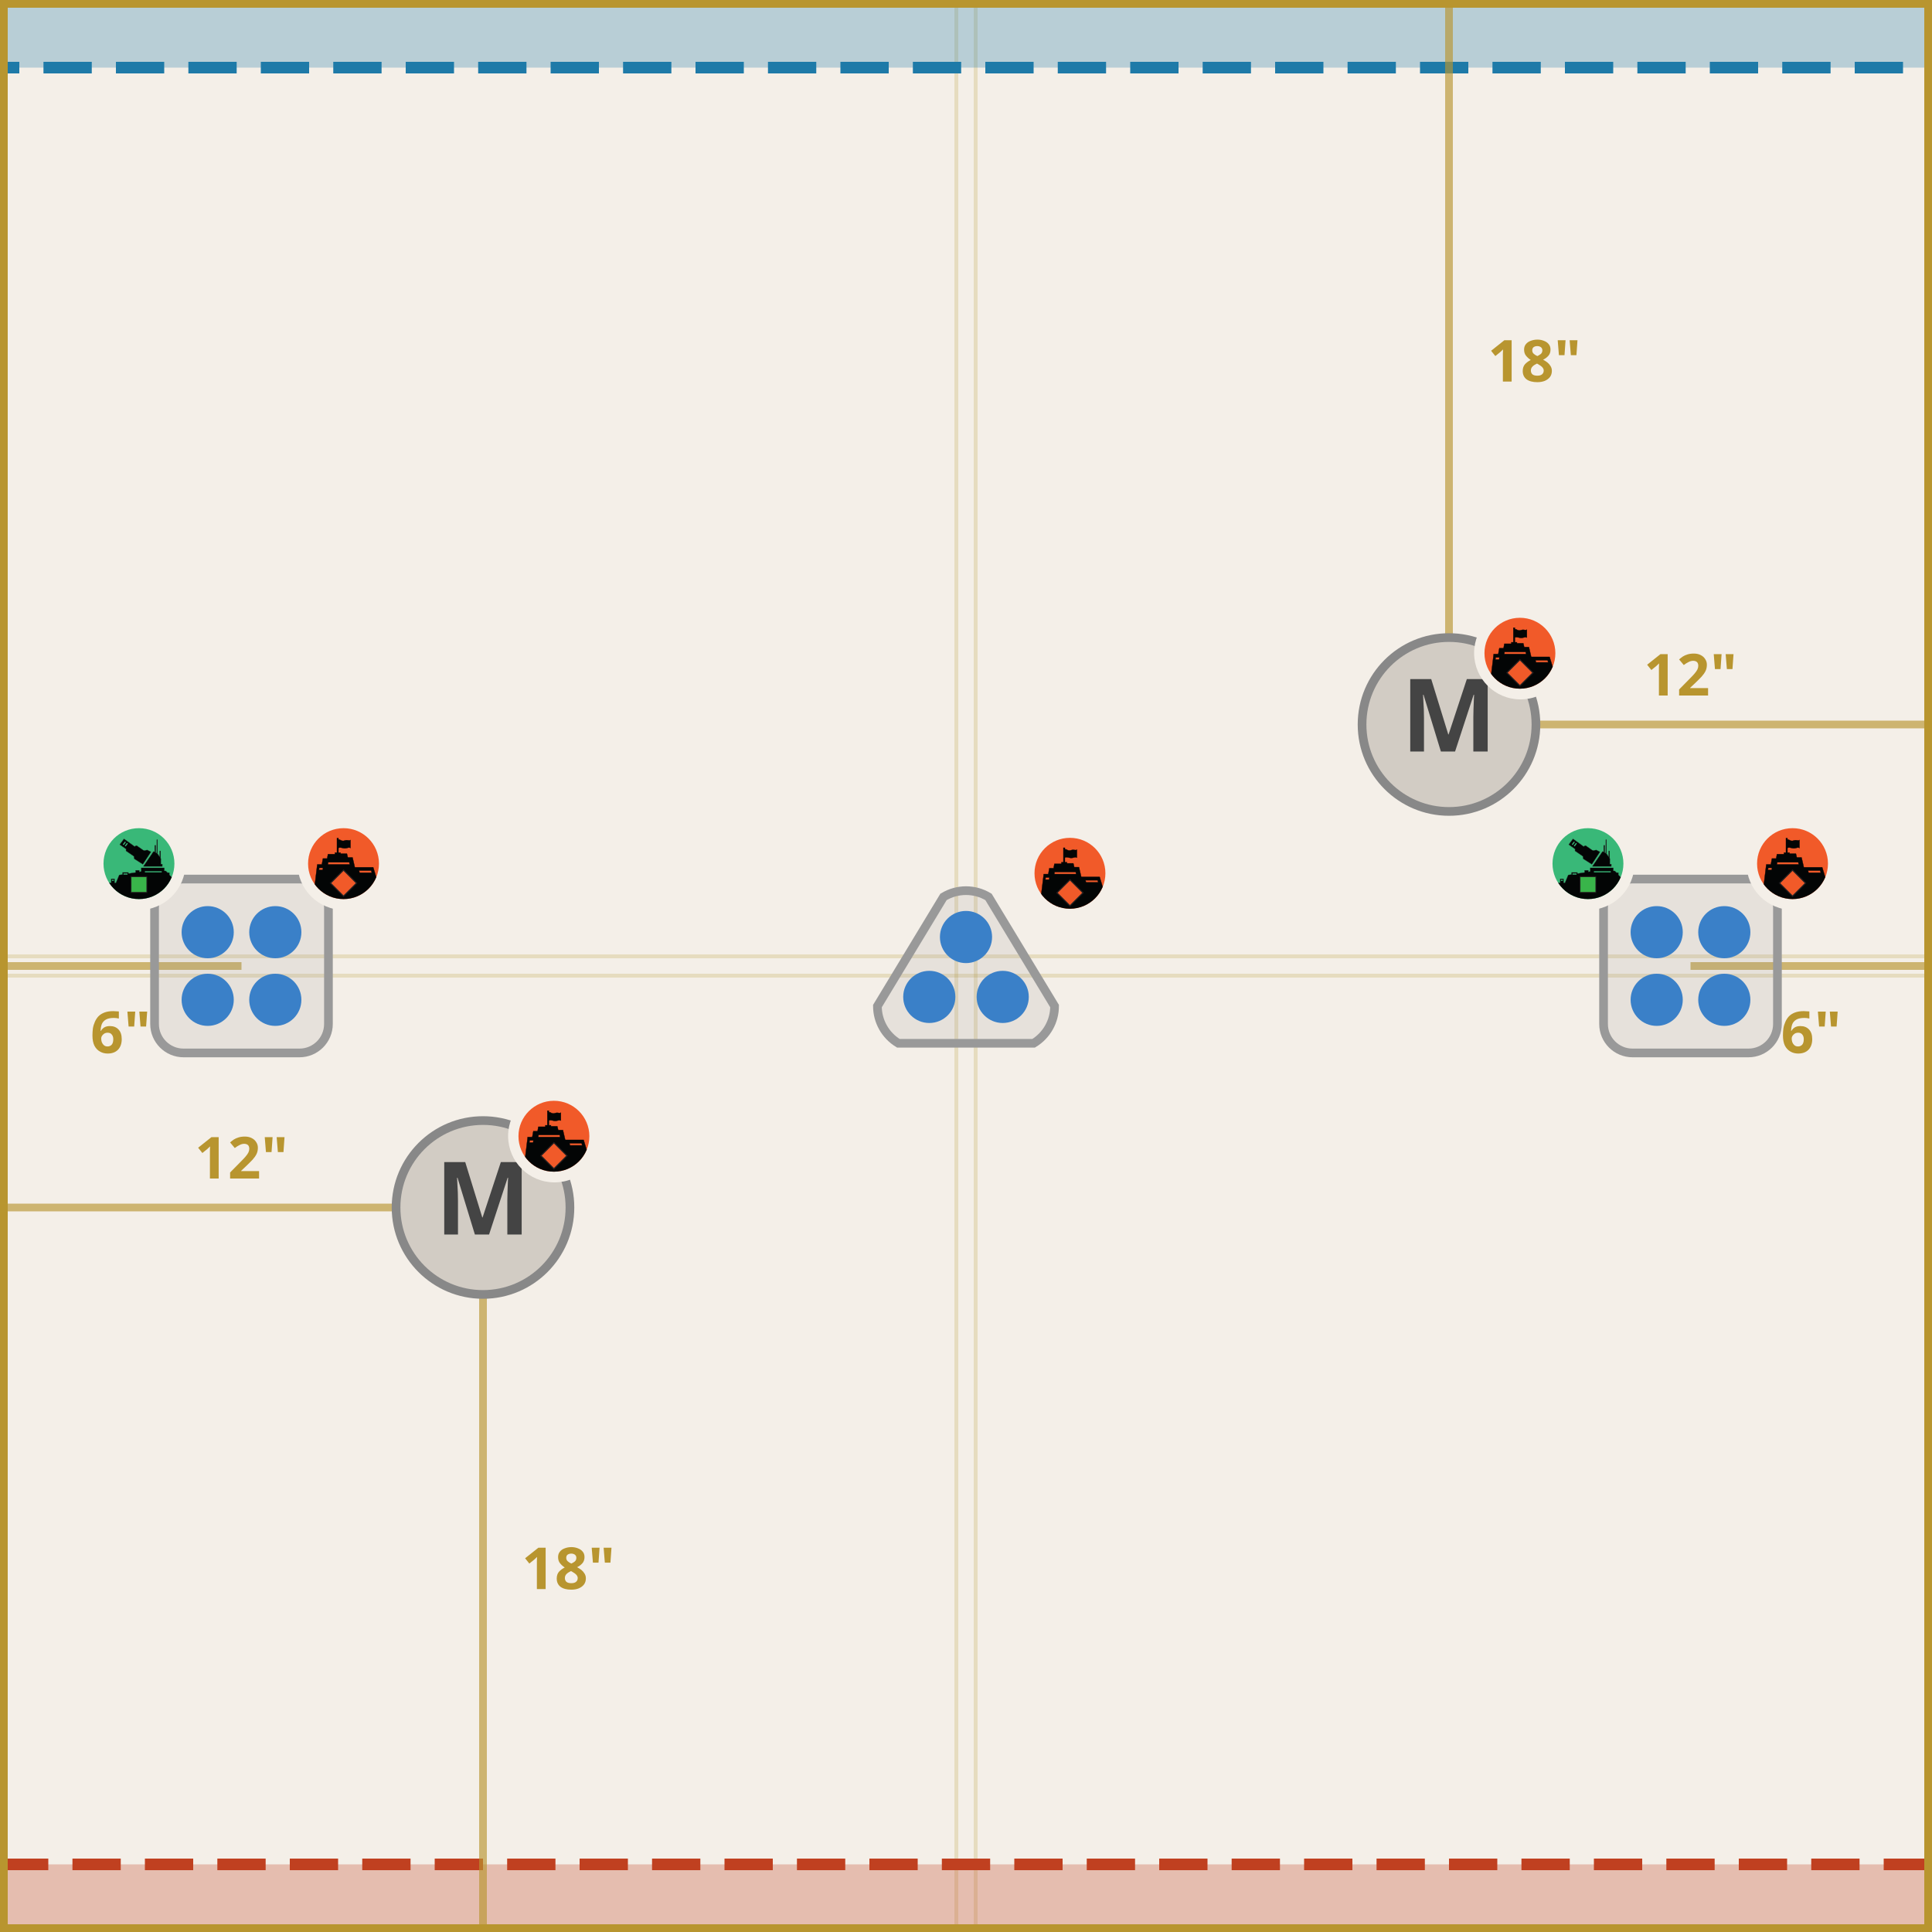
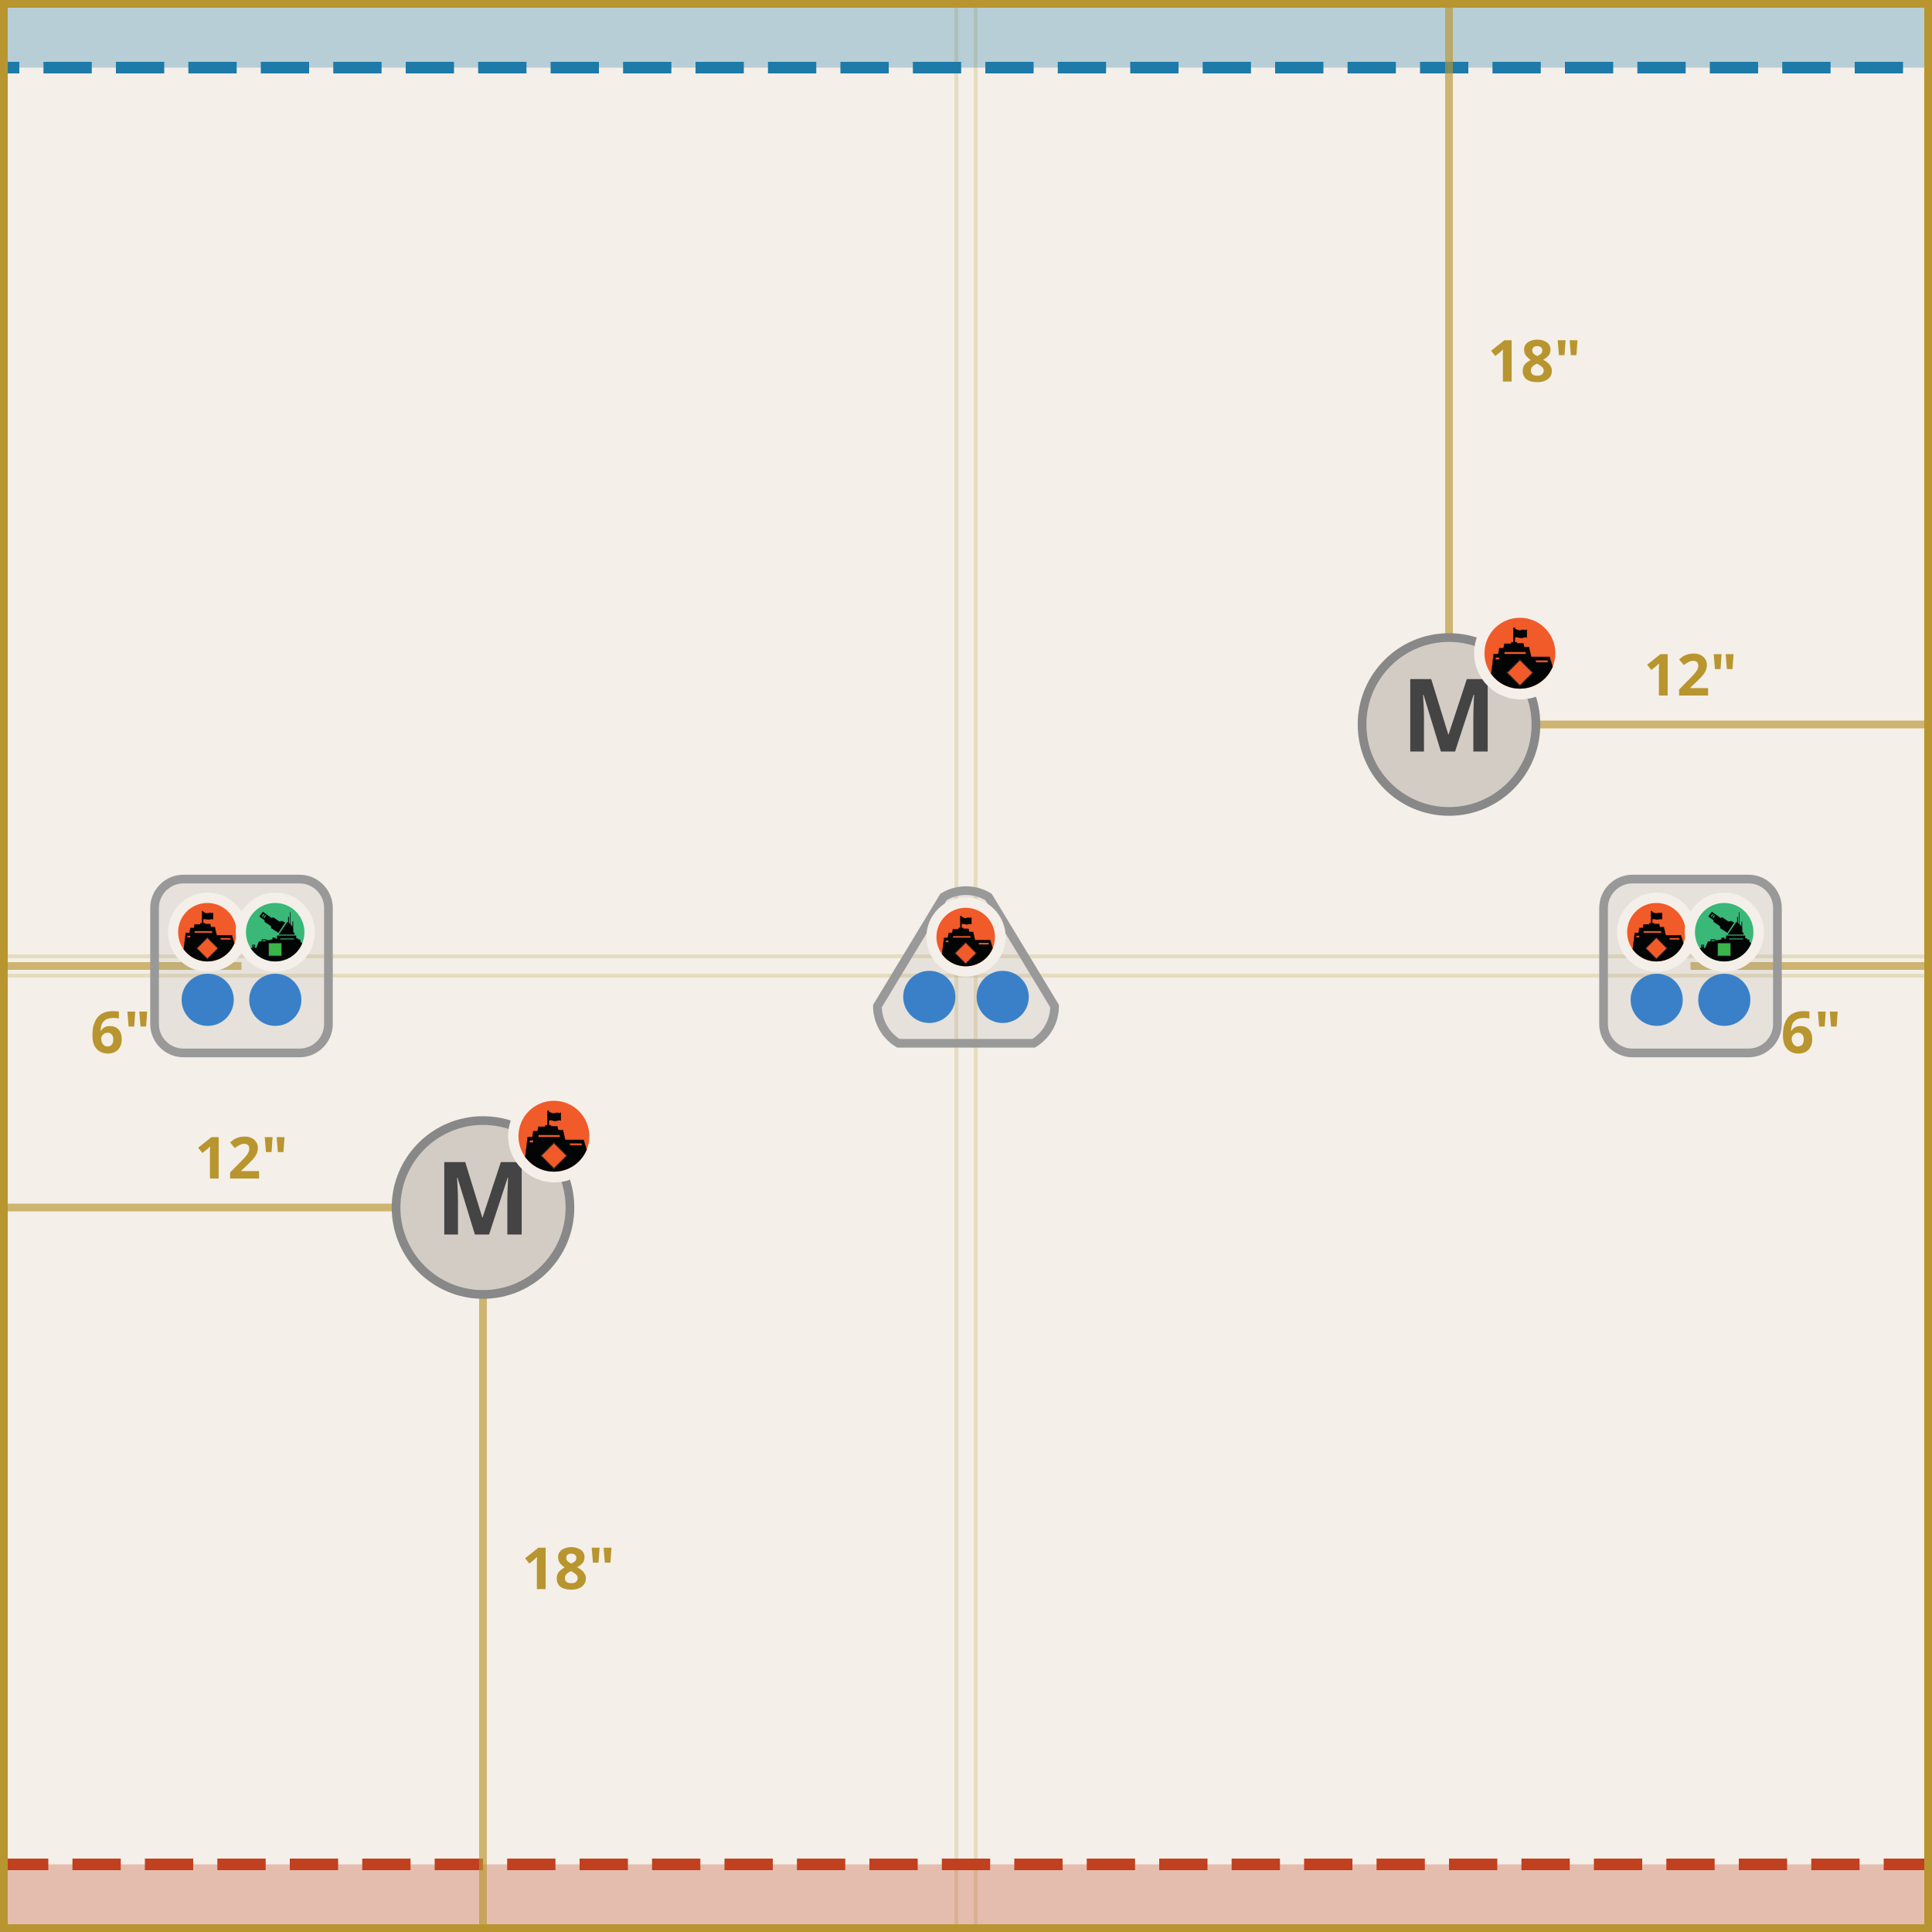
<svg xmlns="http://www.w3.org/2000/svg" viewBox="0 0 200 200" width="1000" height="1000">
  <rect width="200" height="200" fill="#f4efe8" />
  <line x1="99" y1="0" x2="99" y2="200" stroke="#B8952F" stroke-width=".4" opacity=".22" />
  <line x1="101" y1="0" x2="101" y2="200" stroke="#B8952F" stroke-width=".4" opacity=".22" />
  <line x1="0" y1="99" x2="200" y2="99" stroke="#B8952F" stroke-width=".4" opacity=".22" />
  <line x1="0" y1="101" x2="200" y2="101" stroke="#B8952F" stroke-width=".4" opacity=".22" />
  <rect x="0" y="0" width="200" height="7" fill="#1E7AA8" fill-opacity=".28" stroke="#1E7AA8" stroke-width="1.2" stroke-dasharray="5,2.5" />
  <rect x="0" y="193" width="200" height="7" fill="#C04020" fill-opacity=".28" stroke="#C04020" stroke-width="1.2" stroke-dasharray="5,2.5" />
  <rect x="0" y="0" width="200" height="200" fill="none" stroke="#B8952F" stroke-width="1.6" />
  <line x1="150" y1="75" x2="150" y2="0" stroke="#B8952F" stroke-width=".8" opacity=".65" />
  <line x1="147" y1="0" x2="153" y2="0" stroke="#B8952F" stroke-width=".8" opacity=".7" />
  <text x="154" y="39.5" text-anchor="start" font-size="6" fill="#B8952F" font-family="sans-serif" font-weight="600">18"</text>
  <line x1="150" y1="75" x2="200" y2="75" stroke="#B8952F" stroke-width=".8" opacity=".65" />
  <line x1="200" y1="72" x2="200" y2="78" stroke="#B8952F" stroke-width=".8" opacity=".7" />
  <text x="175" y="72" text-anchor="middle" font-size="6" fill="#B8952F" font-family="sans-serif" font-weight="600">12"</text>
  <line x1="50" y1="125" x2="50" y2="200" stroke="#B8952F" stroke-width=".8" opacity=".65" />
  <line x1="47" y1="200" x2="53" y2="200" stroke="#B8952F" stroke-width=".8" opacity=".7" />
  <text x="54" y="164.5" text-anchor="start" font-size="6" fill="#B8952F" font-family="sans-serif" font-weight="600">18"</text>
  <line x1="50" y1="125" x2="0" y2="125" stroke="#B8952F" stroke-width=".8" opacity=".65" />
  <line x1="0" y1="122" x2="0" y2="128" stroke="#B8952F" stroke-width=".8" opacity=".7" />
  <text x="25" y="122" text-anchor="middle" font-size="6" fill="#B8952F" font-family="sans-serif" font-weight="600">12"</text>
  <line x1="25" y1="100" x2="0" y2="100" stroke="#B8952F" stroke-width=".8" opacity=".65" />
  <line x1="0" y1="97" x2="0" y2="103" stroke="#B8952F" stroke-width=".8" opacity=".7" />
  <text x="12.5" y="109" text-anchor="middle" font-size="6" fill="#B8952F" font-family="sans-serif" font-weight="600">6"</text>
  <line x1="175" y1="100" x2="200" y2="100" stroke="#B8952F" stroke-width=".8" opacity=".65" />
  <line x1="200" y1="97" x2="200" y2="103" stroke="#B8952F" stroke-width=".8" opacity=".7" />
  <text x="187.5" y="109" text-anchor="middle" font-size="6" fill="#B8952F" font-family="sans-serif" font-weight="600">6"</text>
  <circle cx="150" cy="75" r="9" fill="#d2ccc4" stroke="#888" stroke-width=".9" />
  <text x="150" y="77.8" text-anchor="middle" font-size="10.5" fill="#444" font-family="sans-serif" font-weight="bold">M</text>
  <circle cx="50" cy="125" r="9" fill="#d2ccc4" stroke="#888" stroke-width=".9" />
  <text x="50" y="127.8" text-anchor="middle" font-size="10.5" fill="#444" font-family="sans-serif" font-weight="bold">M</text>
  <g>
    <rect x="16" y="91" width="18" height="18" rx="3" fill="rgb(150,150,150)" fill-opacity=".15" stroke="#999" stroke-width=".9" />
    <circle cx="21.5" cy="96.5" r="2.7" fill="#3A80C8" />
    <circle cx="28.5" cy="96.5" r="2.7" fill="#3A80C8" />
    <circle cx="21.5" cy="103.5" r="2.7" fill="#3A80C8" />
    <circle cx="28.5" cy="103.5" r="2.7" fill="#3A80C8" />
  </g>
  <g>
    <path d="M102.33,92.85 L109.17,104.15 A4.5,4.5 0 0,1 107,108 L93,108 A4.5,4.5 0 0,1 90.83,104.15 L97.67,92.85 A4.5,4.5 0 0,1 102.33,92.85 Z" fill="rgb(150,150,150)" fill-opacity=".15" stroke="#999" stroke-width=".9" />
    <circle cx="100" cy="97" r="2.7" fill="#3A80C8" />
    <circle cx="96.2" cy="103.2" r="2.7" fill="#3A80C8" />
    <circle cx="103.8" cy="103.2" r="2.7" fill="#3A80C8" />
  </g>
  <g>
    <rect x="166" y="91" width="18" height="18" rx="3" fill="rgb(150,150,150)" fill-opacity=".15" stroke="#999" stroke-width=".9" />
    <circle cx="171.5" cy="96.5" r="2.7" fill="#3A80C8" />
    <circle cx="178.5" cy="96.5" r="2.7" fill="#3A80C8" />
    <circle cx="171.5" cy="103.5" r="2.7" fill="#3A80C8" />
    <circle cx="178.5" cy="103.5" r="2.7" fill="#3A80C8" />
  </g>
  <circle cx="157.4" cy="67.6" r="4.8" fill="#f4efe8" />
  <g transform="translate(153.38,63.62) scale(0.125)">
    <clipPath id="tk-out">
      <circle cx="31.69" cy="32.02" r="29.36" />
    </clipPath>
    <g clip-path="url(#tk-out)">
      <path fill="#f15a29" d="M61.06 32.02C61.06 48.24 47.91 61.38 31.69 61.38C15.48 61.38 2.33 48.24 2.33 32.02C2.33 15.8 15.48 2.65 31.69 2.65C47.91 2.65 61.06 15.8 61.06 32.02" />
      <path fill="#030505" stroke="#030405" stroke-width="0.25" d="M27.51 19.09L27.51 22.91L29.24 22.91L29.24 23.77L34.49 23.77L35.26 26.91L39.16 26.91L41.05 35.04L56.28 35.04L61.62 52.6L47.99 62.41L20.2 63.05L7.52 52.6L9.97 32.68L13.74 32.68L14.64 27.81L18.15 27.81L18.81 24.17L24.61 24.17L24.61 22.91L26.25 22.91L26.25 10.88L27.51 10.88L27.51 12.31C27.51 12.31 27.96 11.79 28.88 12.36C29.8 12.92 30.79 13.3 31.75 13.14C32.72 12.98 33.65 12.42 34.67 12.6C35.68 12.78 36.49 12.87 36.92 12.76C37.34 12.65 37.46 12.49 37.46 12.49L37.46 19.05C37.46 19.05 36.51 18.49 35.39 18.85C34.27 19.21 32.6 19.54 31.55 19.21C30.49 18.87 28.97 18.66 28.25 18.76C27.77 18.83 27.51 19.09 27.51 19.09" />
      <path fill="#f15a29" d="M11.59 35.51L14.68 35.51L14.46 37.26L11.37 37.26L11.59 35.51" />
      <path fill="none" stroke="#030405" stroke-width="0.25" d="M11.59 35.51L11.37 37.26L14.46 37.26L14.68 35.51Z" />
      <path fill="#f15a29" d="M44.57 37.8L54.59 37.8L55.12 39.55L44.98 39.55L44.57 37.8" />
      <path fill="none" stroke="#030405" stroke-width="0.25" d="M44.57 37.8L44.98 39.55L55.12 39.55L54.59 37.8Z" />
      <path fill="#f15a29" d="M18.97 30.93L36.44 30.93L36.85 32.68L18.75 32.68L18.97 30.93" />
      <path fill="none" stroke="#030405" stroke-width="0.25" d="M18.97 30.93L18.75 32.68L36.85 32.68L36.44 30.93Z" />
      <path fill="#f15a29" d="M31.69 58.97L20.9 48.17L31.69 37.38L42.49 48.17L31.69 58.97" />
      <path fill="none" stroke="#231f20" stroke-width="0.93" d="M31.69 58.97L42.49 48.17L31.69 37.38L20.9 48.17Z" />
    </g>
  </g>
  <circle cx="57.4" cy="117.6" r="4.8" fill="#f4efe8" />
  <g transform="translate(53.38,113.62) scale(0.125)">
    <clipPath id="tk-out">
      <circle cx="31.69" cy="32.02" r="29.36" />
    </clipPath>
    <g clip-path="url(#tk-out)">
      <path fill="#f15a29" d="M61.06 32.02C61.06 48.24 47.91 61.38 31.69 61.38C15.48 61.38 2.33 48.24 2.33 32.02C2.33 15.8 15.48 2.65 31.69 2.65C47.91 2.65 61.06 15.8 61.06 32.02" />
      <path fill="#030505" stroke="#030405" stroke-width="0.25" d="M27.51 19.09L27.51 22.91L29.24 22.91L29.24 23.77L34.49 23.77L35.26 26.91L39.16 26.91L41.05 35.04L56.28 35.04L61.62 52.6L47.99 62.41L20.2 63.05L7.52 52.6L9.97 32.68L13.74 32.68L14.64 27.81L18.15 27.81L18.81 24.17L24.61 24.17L24.61 22.91L26.25 22.91L26.25 10.88L27.51 10.88L27.51 12.31C27.51 12.31 27.96 11.79 28.88 12.36C29.8 12.92 30.79 13.3 31.75 13.14C32.72 12.98 33.65 12.42 34.67 12.6C35.68 12.78 36.49 12.87 36.92 12.76C37.34 12.65 37.46 12.49 37.46 12.49L37.46 19.05C37.46 19.05 36.51 18.49 35.39 18.85C34.27 19.21 32.6 19.54 31.55 19.21C30.49 18.87 28.97 18.66 28.25 18.76C27.77 18.83 27.51 19.09 27.51 19.09" />
      <path fill="#f15a29" d="M11.59 35.51L14.68 35.51L14.46 37.26L11.37 37.26L11.59 35.51" />
      <path fill="none" stroke="#030405" stroke-width="0.25" d="M11.59 35.51L11.37 37.26L14.46 37.26L14.68 35.51Z" />
      <path fill="#f15a29" d="M44.57 37.8L54.59 37.8L55.12 39.55L44.98 39.55L44.57 37.8" />
      <path fill="none" stroke="#030405" stroke-width="0.25" d="M44.57 37.8L44.98 39.55L55.12 39.55L54.59 37.8Z" />
      <path fill="#f15a29" d="M18.97 30.93L36.44 30.93L36.85 32.68L18.75 32.68L18.97 30.93" />
      <path fill="none" stroke="#030405" stroke-width="0.25" d="M18.97 30.93L18.75 32.68L36.85 32.68L36.44 30.93Z" />
      <path fill="#f15a29" d="M31.69 58.97L20.9 48.17L31.69 37.38L42.49 48.17L31.69 58.97" />
      <path fill="none" stroke="#231f20" stroke-width="0.93" d="M31.69 58.97L42.49 48.17L31.69 37.38L20.9 48.17Z" />
    </g>
  </g>
-   <circle cx="35.6" cy="89.4" r="4.8" fill="#f4efe8" />
-   <g transform="translate(31.60,85.40) scale(0.125)">
+   <circle cx="21.5" cy="96.5" r="4.1" fill="#f4efe8" />
+   <g transform="translate(18.20,93.20) scale(0.103125)">
    <clipPath id="tk-out">
      <circle cx="31.69" cy="32.02" r="29.36" />
    </clipPath>
    <g clip-path="url(#tk-out)">
      <path fill="#f15a29" d="M61.06 32.02C61.06 48.24 47.91 61.38 31.69 61.38C15.48 61.38 2.33 48.24 2.33 32.02C2.33 15.8 15.48 2.65 31.69 2.65C47.91 2.65 61.06 15.8 61.06 32.02" />
      <path fill="#030505" stroke="#030405" stroke-width="0.25" d="M27.51 19.09L27.51 22.91L29.24 22.91L29.24 23.77L34.49 23.77L35.26 26.91L39.16 26.91L41.05 35.04L56.28 35.04L61.62 52.6L47.99 62.41L20.2 63.05L7.52 52.6L9.97 32.68L13.74 32.68L14.64 27.81L18.15 27.81L18.81 24.17L24.61 24.17L24.61 22.91L26.25 22.91L26.25 10.88L27.51 10.88L27.51 12.31C27.51 12.31 27.96 11.79 28.88 12.36C29.8 12.92 30.79 13.3 31.75 13.14C32.72 12.98 33.65 12.42 34.67 12.6C35.68 12.78 36.49 12.87 36.92 12.76C37.34 12.65 37.46 12.49 37.46 12.49L37.46 19.05C37.46 19.05 36.51 18.49 35.39 18.85C34.27 19.21 32.6 19.54 31.55 19.21C30.49 18.87 28.97 18.66 28.25 18.76C27.77 18.83 27.51 19.09 27.51 19.09" />
      <path fill="#f15a29" d="M11.59 35.51L14.68 35.51L14.46 37.26L11.37 37.26L11.59 35.51" />
      <path fill="none" stroke="#030405" stroke-width="0.25" d="M11.59 35.51L11.37 37.26L14.46 37.26L14.68 35.51Z" />
      <path fill="#f15a29" d="M44.57 37.8L54.59 37.8L55.12 39.55L44.98 39.55L44.57 37.8" />
      <path fill="none" stroke="#030405" stroke-width="0.25" d="M44.57 37.8L44.98 39.55L55.12 39.55L54.59 37.8Z" />
      <path fill="#f15a29" d="M18.97 30.93L36.44 30.93L36.85 32.68L18.75 32.68L18.97 30.93" />
      <path fill="none" stroke="#030405" stroke-width="0.25" d="M18.97 30.93L18.75 32.68L36.85 32.68L36.44 30.93Z" />
      <path fill="#f15a29" d="M31.69 58.97L20.9 48.17L31.69 37.38L42.49 48.17L31.69 58.97" />
      <path fill="none" stroke="#231f20" stroke-width="0.93" d="M31.69 58.97L42.49 48.17L31.69 37.38L20.9 48.17Z" />
    </g>
  </g>
-   <circle cx="14.4" cy="89.4" r="4.8" fill="#f4efe8" />
-   <g transform="translate(10.40,85.40) scale(0.125)">
+   <circle cx="28.5" cy="96.5" r="4.1" fill="#f4efe8" />
+   <g transform="translate(25.20,93.20) scale(0.103125)">
    <clipPath id="tk-odg">
      <circle cx="31.88" cy="32.02" r="29.36" />
    </clipPath>
    <g clip-path="url(#tk-odg)">
      <path fill="#39b878" d="M61.24 32.02C61.24 48.24 48.09 61.38 31.88 61.38C15.66 61.38 2.51 48.24 2.51 32.02C2.51 15.8 15.66 2.65 31.88 2.65C48.09 2.65 61.24 15.8 61.24 32.02" />
      <path fill="#030505" stroke="#231f20" stroke-width="0.25" d="M7.34 47.99L8.92 47.99L8.92 44.68L11.62 44.68L11.62 47.99L12.85 47.99L15.6 41.41L18.36 41.1L18.36 39.37L23.1 39.37L23.1 40.29L29.17 39.37L29.17 37.58L32.13 37.58L32.13 38.86L33.82 38.55L33.82 35.54L52.85 35.54L52.85 38.09L54.07 38.09L55.5 39.52L57.03 39.52L57.03 41.36L59.63 43.96L53.92 57.33C53.92 57.33 40.19 64.17 39.27 64.27C38.36 64.37 26.77 65.44 26.77 65.44L15.65 61.36C15.65 61.36 6.52 51.41 6.52 51.26C6.52 51.1 7.34 47.99 7.34 47.99" />
      <path fill="#030505" stroke="#231f20" stroke-width="0.25" d="M35.6 34.27L51.21 34.27L51.21 32.43L49.99 32.43L49.99 27.84L49.8 27.65L49.8 21.54L49.15 21.54L49.15 26.59L47.16 23.78L47.16 12.2L46.7 12.2L46.7 23.5L45.7 22.84L45.7 16.92L44.96 16.92L44.96 22.43L43.99 21.95L35.6 34.27" />
      <path fill="#030505" stroke="#231f20" stroke-width="0.25" d="M35.09 32.53L41.78 22.33L38.66 20.72L36.29 21.33L35.73 20.93L35.4 20.93L30.01 17.15L29.16 17.3L28.36 17.93L19.5 11.57L16.01 16.23L21.24 19.93L21.14 21.41L27.8 26L27.74 26.77L27.97 26.95L27.95 27.97L35.09 32.53" />
      <path fill="#39b878" d="M9.49 45.43H11.07V46.31H9.49Z" />
      <path fill="#39b878" d="M19.04 40.17H22.41V41.11H19.04Z" />
      <path fill="#39b878" d="M18.5 16.07L19.25 16.64L21.04 14.28L20.29 13.72L18.5 16.07" />
      <path fill="#39b878" d="M20.17 17.24L20.92 17.79L22.68 15.41L21.92 14.86L20.17 17.24" />
      <path fill="#39b878" d="M36.81 38.35L50.76 38.32L50.76 39.22L36.81 39.22L36.81 38.35" />
      <path fill="#39b54a" d="M25.35 42.82H38.4V55.87H25.35Z" />
      <path fill="none" stroke="#231f20" stroke-width="0.65" d="M25.35 42.82H38.4V55.87H25.35Z" />
    </g>
  </g>
-   <circle cx="110.8" cy="90.4" r="4.8" fill="#f4efe8" />
-   <g transform="translate(106.80,86.40) scale(0.125)">
+   <circle cx="100.0" cy="97.0" r="4.1" fill="#f4efe8" />
+   <g transform="translate(96.70,93.70) scale(0.103125)">
    <clipPath id="tk-out">
      <circle cx="31.69" cy="32.02" r="29.36" />
    </clipPath>
    <g clip-path="url(#tk-out)">
      <path fill="#f15a29" d="M61.06 32.02C61.06 48.24 47.91 61.38 31.69 61.38C15.48 61.38 2.33 48.24 2.33 32.02C2.33 15.8 15.48 2.65 31.69 2.65C47.91 2.65 61.06 15.8 61.06 32.02" />
      <path fill="#030505" stroke="#030405" stroke-width="0.25" d="M27.51 19.09L27.51 22.91L29.24 22.91L29.24 23.77L34.49 23.77L35.26 26.91L39.16 26.91L41.05 35.04L56.28 35.04L61.62 52.6L47.99 62.41L20.2 63.05L7.52 52.6L9.97 32.68L13.74 32.68L14.64 27.81L18.15 27.81L18.81 24.17L24.61 24.17L24.61 22.91L26.25 22.91L26.25 10.88L27.51 10.88L27.51 12.31C27.51 12.31 27.96 11.79 28.88 12.36C29.8 12.92 30.79 13.3 31.75 13.14C32.72 12.98 33.65 12.42 34.67 12.6C35.68 12.78 36.49 12.87 36.92 12.76C37.34 12.65 37.46 12.49 37.46 12.49L37.46 19.05C37.46 19.05 36.51 18.49 35.39 18.85C34.27 19.21 32.6 19.54 31.55 19.21C30.49 18.87 28.97 18.66 28.25 18.76C27.77 18.83 27.51 19.09 27.51 19.09" />
      <path fill="#f15a29" d="M11.59 35.51L14.68 35.51L14.46 37.26L11.37 37.26L11.59 35.51" />
      <path fill="none" stroke="#030405" stroke-width="0.25" d="M11.59 35.51L11.37 37.26L14.46 37.26L14.68 35.51Z" />
      <path fill="#f15a29" d="M44.57 37.8L54.59 37.8L55.12 39.55L44.98 39.55L44.57 37.8" />
      <path fill="none" stroke="#030405" stroke-width="0.25" d="M44.57 37.8L44.98 39.55L55.12 39.55L54.59 37.8Z" />
      <path fill="#f15a29" d="M18.97 30.93L36.44 30.93L36.85 32.68L18.75 32.68L18.97 30.93" />
      <path fill="none" stroke="#030405" stroke-width="0.25" d="M18.97 30.93L18.75 32.68L36.85 32.68L36.44 30.93Z" />
      <path fill="#f15a29" d="M31.69 58.97L20.9 48.17L31.69 37.38L42.49 48.17L31.69 58.97" />
      <path fill="none" stroke="#231f20" stroke-width="0.93" d="M31.69 58.97L42.49 48.17L31.69 37.38L20.9 48.17Z" />
    </g>
  </g>
-   <circle cx="185.6" cy="89.4" r="4.8" fill="#f4efe8" />
-   <g transform="translate(181.60,85.40) scale(0.125)">
+   <circle cx="171.5" cy="96.5" r="4.1" fill="#f4efe8" />
+   <g transform="translate(168.20,93.20) scale(0.103125)">
    <clipPath id="tk-out">
      <circle cx="31.69" cy="32.02" r="29.36" />
    </clipPath>
    <g clip-path="url(#tk-out)">
      <path fill="#f15a29" d="M61.06 32.02C61.06 48.24 47.91 61.38 31.69 61.38C15.48 61.38 2.33 48.24 2.33 32.02C2.33 15.8 15.48 2.65 31.69 2.65C47.91 2.65 61.06 15.8 61.06 32.02" />
      <path fill="#030505" stroke="#030405" stroke-width="0.25" d="M27.51 19.09L27.51 22.91L29.24 22.91L29.24 23.77L34.49 23.77L35.26 26.91L39.16 26.91L41.05 35.04L56.28 35.04L61.62 52.6L47.99 62.41L20.2 63.05L7.52 52.6L9.97 32.68L13.74 32.68L14.64 27.81L18.15 27.81L18.81 24.17L24.61 24.17L24.61 22.91L26.25 22.91L26.25 10.88L27.51 10.88L27.51 12.31C27.51 12.31 27.96 11.79 28.88 12.36C29.8 12.92 30.79 13.3 31.75 13.14C32.72 12.98 33.65 12.42 34.67 12.6C35.68 12.78 36.49 12.87 36.92 12.76C37.34 12.65 37.46 12.49 37.46 12.49L37.46 19.05C37.46 19.05 36.51 18.49 35.39 18.85C34.27 19.21 32.6 19.54 31.55 19.21C30.49 18.87 28.97 18.66 28.25 18.76C27.77 18.83 27.51 19.09 27.51 19.09" />
      <path fill="#f15a29" d="M11.59 35.51L14.68 35.51L14.46 37.26L11.37 37.26L11.59 35.51" />
      <path fill="none" stroke="#030405" stroke-width="0.25" d="M11.59 35.51L11.37 37.26L14.46 37.26L14.68 35.51Z" />
      <path fill="#f15a29" d="M44.57 37.8L54.59 37.8L55.12 39.55L44.98 39.55L44.57 37.8" />
      <path fill="none" stroke="#030405" stroke-width="0.25" d="M44.57 37.8L44.98 39.55L55.12 39.55L54.59 37.8Z" />
      <path fill="#f15a29" d="M18.97 30.93L36.44 30.93L36.85 32.68L18.75 32.68L18.97 30.93" />
      <path fill="none" stroke="#030405" stroke-width="0.25" d="M18.97 30.93L18.75 32.68L36.85 32.68L36.44 30.93Z" />
      <path fill="#f15a29" d="M31.69 58.97L20.9 48.17L31.69 37.38L42.49 48.17L31.69 58.97" />
      <path fill="none" stroke="#231f20" stroke-width="0.93" d="M31.69 58.97L42.49 48.17L31.69 37.38L20.9 48.17Z" />
    </g>
  </g>
-   <circle cx="164.4" cy="89.4" r="4.8" fill="#f4efe8" />
-   <g transform="translate(160.40,85.40) scale(0.125)">
+   <circle cx="178.5" cy="96.5" r="4.1" fill="#f4efe8" />
+   <g transform="translate(175.20,93.20) scale(0.103125)">
    <clipPath id="tk-odg">
      <circle cx="31.88" cy="32.02" r="29.36" />
    </clipPath>
    <g clip-path="url(#tk-odg)">
      <path fill="#39b878" d="M61.24 32.02C61.24 48.24 48.09 61.38 31.88 61.38C15.66 61.38 2.51 48.24 2.51 32.02C2.51 15.8 15.66 2.65 31.88 2.65C48.09 2.65 61.24 15.8 61.24 32.02" />
      <path fill="#030505" stroke="#231f20" stroke-width="0.25" d="M7.34 47.99L8.92 47.99L8.92 44.68L11.62 44.68L11.62 47.99L12.85 47.99L15.6 41.41L18.36 41.1L18.36 39.37L23.1 39.37L23.1 40.29L29.17 39.37L29.17 37.58L32.13 37.58L32.13 38.86L33.82 38.55L33.82 35.54L52.85 35.54L52.85 38.09L54.07 38.09L55.5 39.52L57.03 39.52L57.03 41.36L59.63 43.96L53.92 57.33C53.92 57.33 40.19 64.17 39.27 64.27C38.36 64.37 26.77 65.44 26.77 65.44L15.65 61.36C15.65 61.36 6.52 51.41 6.52 51.26C6.52 51.1 7.34 47.99 7.34 47.99" />
      <path fill="#030505" stroke="#231f20" stroke-width="0.25" d="M35.6 34.27L51.21 34.27L51.21 32.43L49.99 32.43L49.99 27.84L49.8 27.65L49.8 21.54L49.15 21.54L49.15 26.59L47.16 23.78L47.16 12.2L46.7 12.2L46.7 23.5L45.7 22.84L45.7 16.92L44.96 16.92L44.96 22.43L43.99 21.95L35.6 34.27" />
      <path fill="#030505" stroke="#231f20" stroke-width="0.25" d="M35.09 32.53L41.78 22.33L38.66 20.72L36.29 21.33L35.73 20.93L35.4 20.93L30.01 17.15L29.16 17.3L28.36 17.93L19.5 11.57L16.01 16.23L21.24 19.93L21.14 21.41L27.8 26L27.74 26.77L27.97 26.95L27.95 27.97L35.09 32.53" />
      <path fill="#39b878" d="M9.49 45.43H11.07V46.31H9.49Z" />
      <path fill="#39b878" d="M19.04 40.17H22.41V41.11H19.04Z" />
      <path fill="#39b878" d="M18.5 16.07L19.25 16.64L21.04 14.28L20.29 13.72L18.5 16.07" />
      <path fill="#39b878" d="M20.17 17.24L20.92 17.79L22.68 15.41L21.92 14.86L20.17 17.24" />
      <path fill="#39b878" d="M36.81 38.35L50.76 38.32L50.76 39.22L36.81 39.22L36.81 38.35" />
      <path fill="#39b54a" d="M25.35 42.82H38.4V55.87H25.35Z" />
      <path fill="none" stroke="#231f20" stroke-width="0.65" d="M25.35 42.82H38.4V55.87H25.35Z" />
    </g>
  </g>
</svg>
